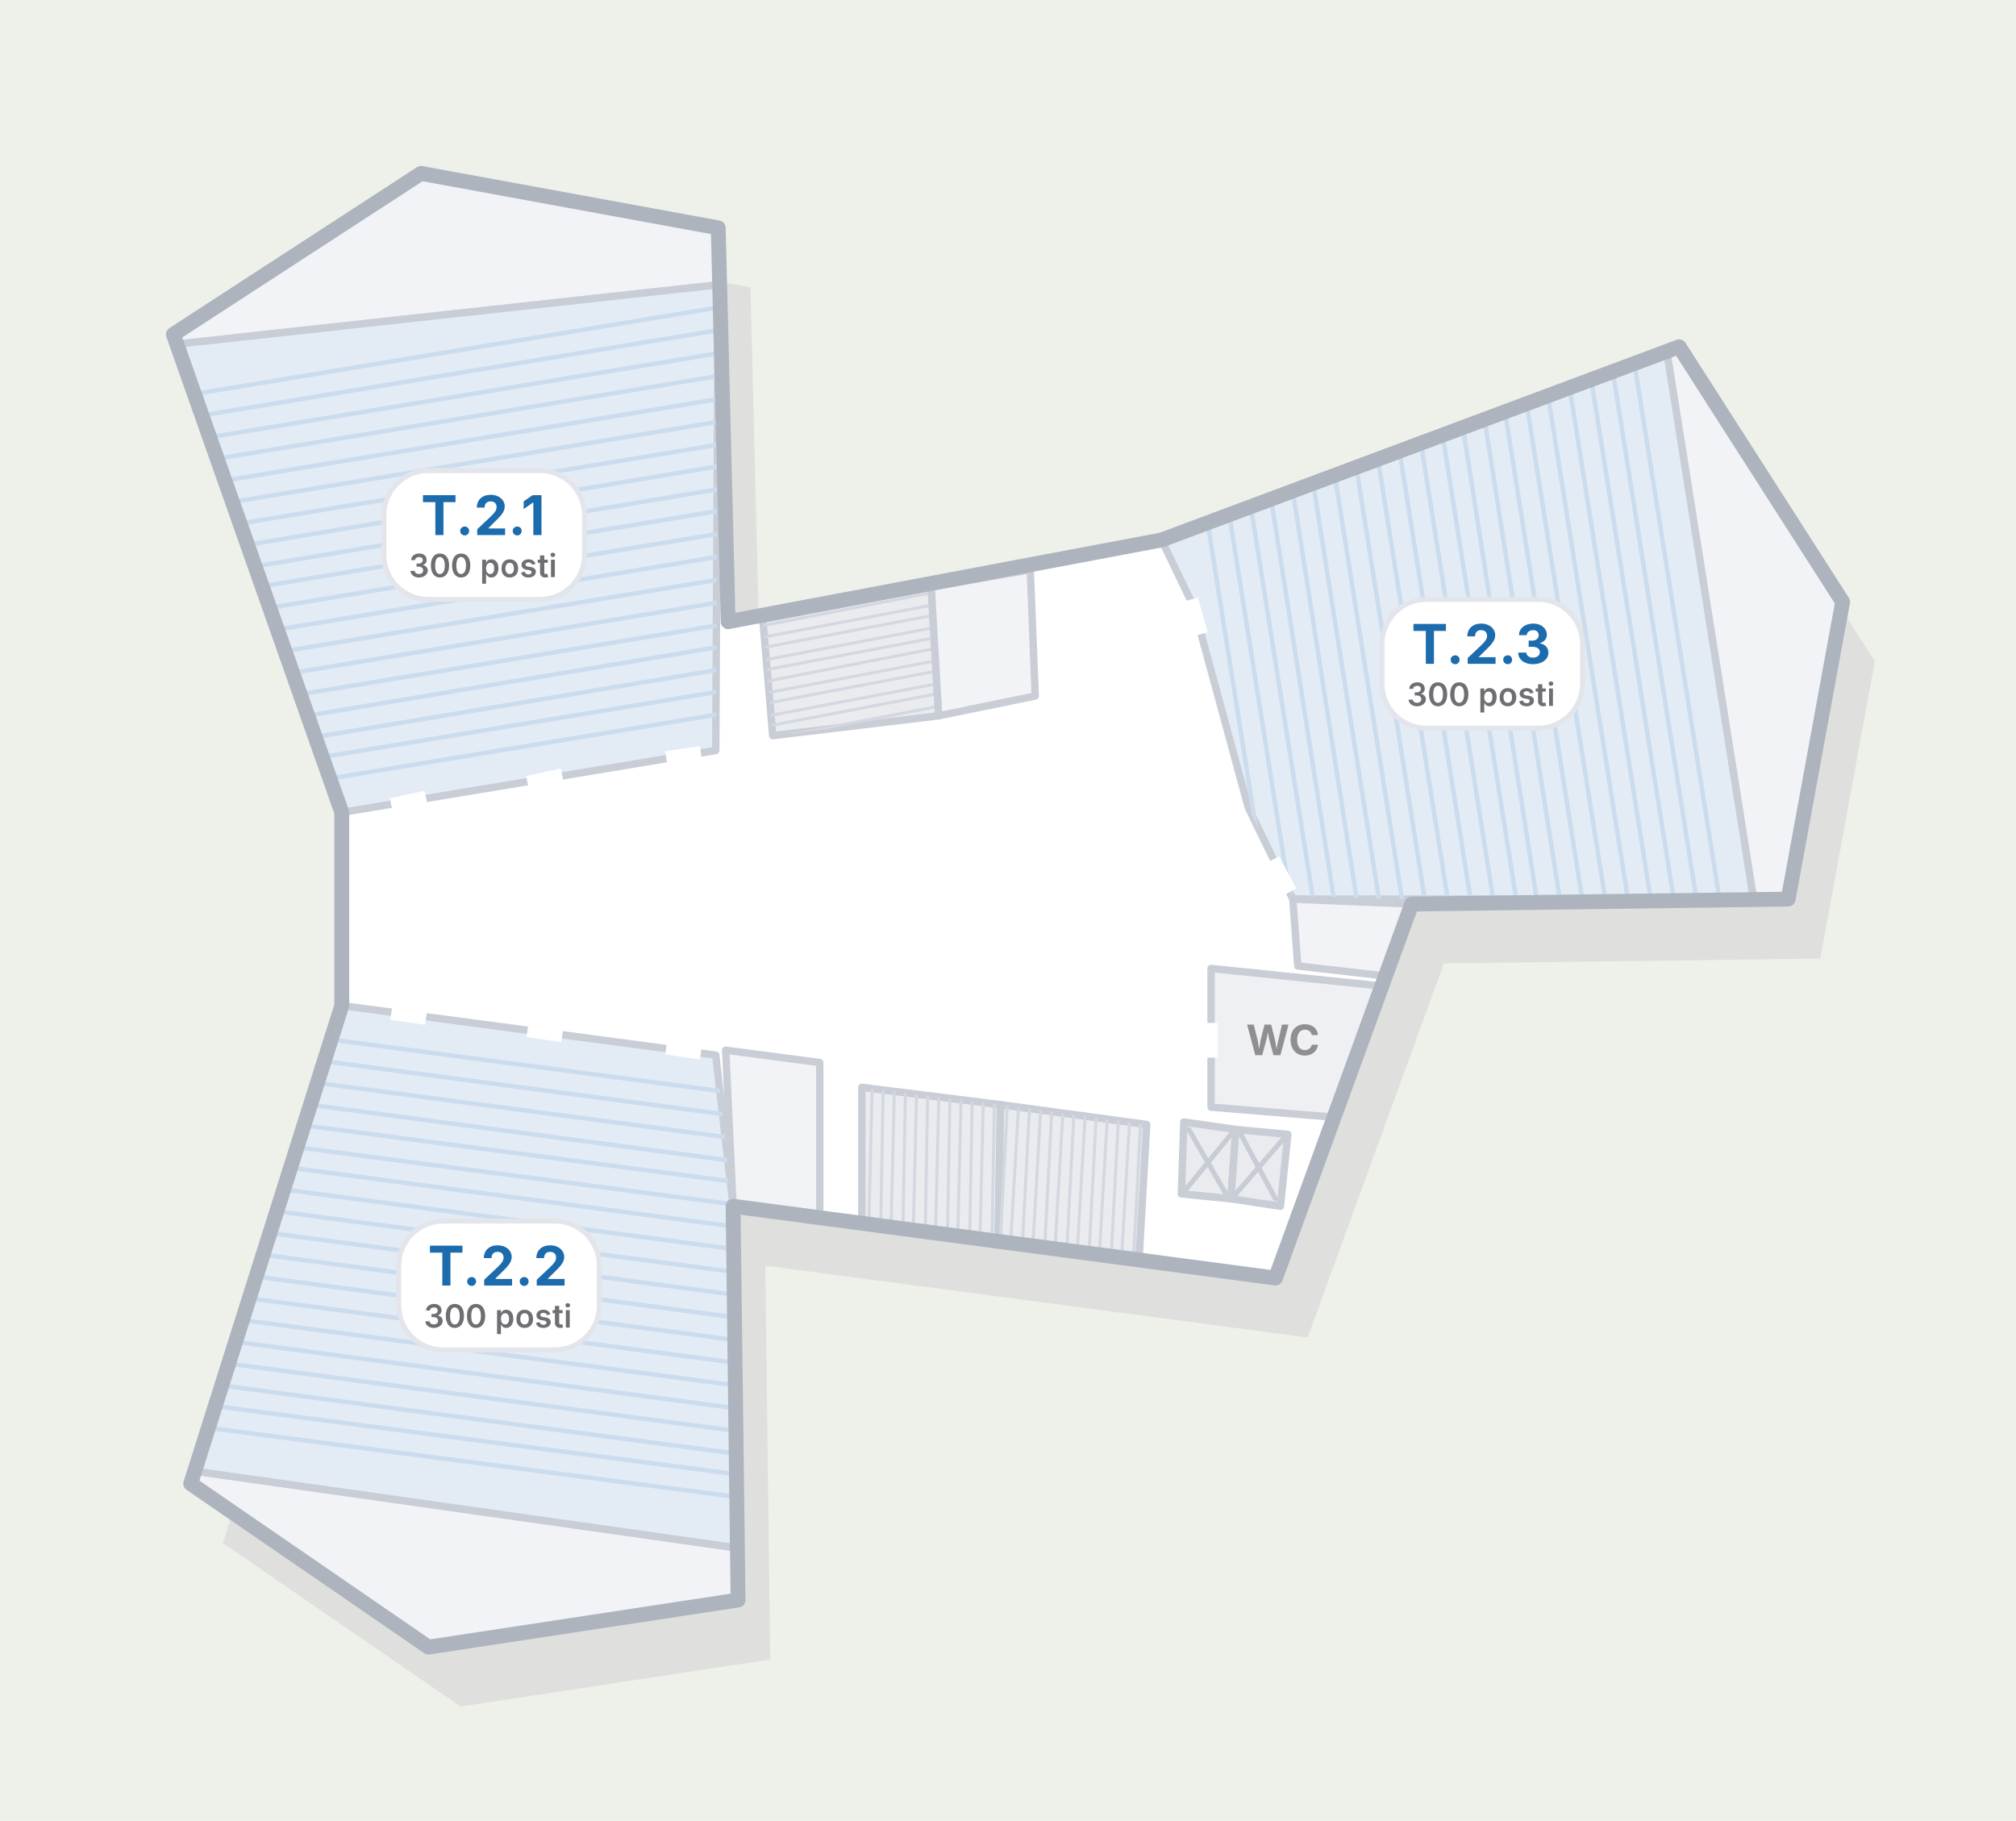
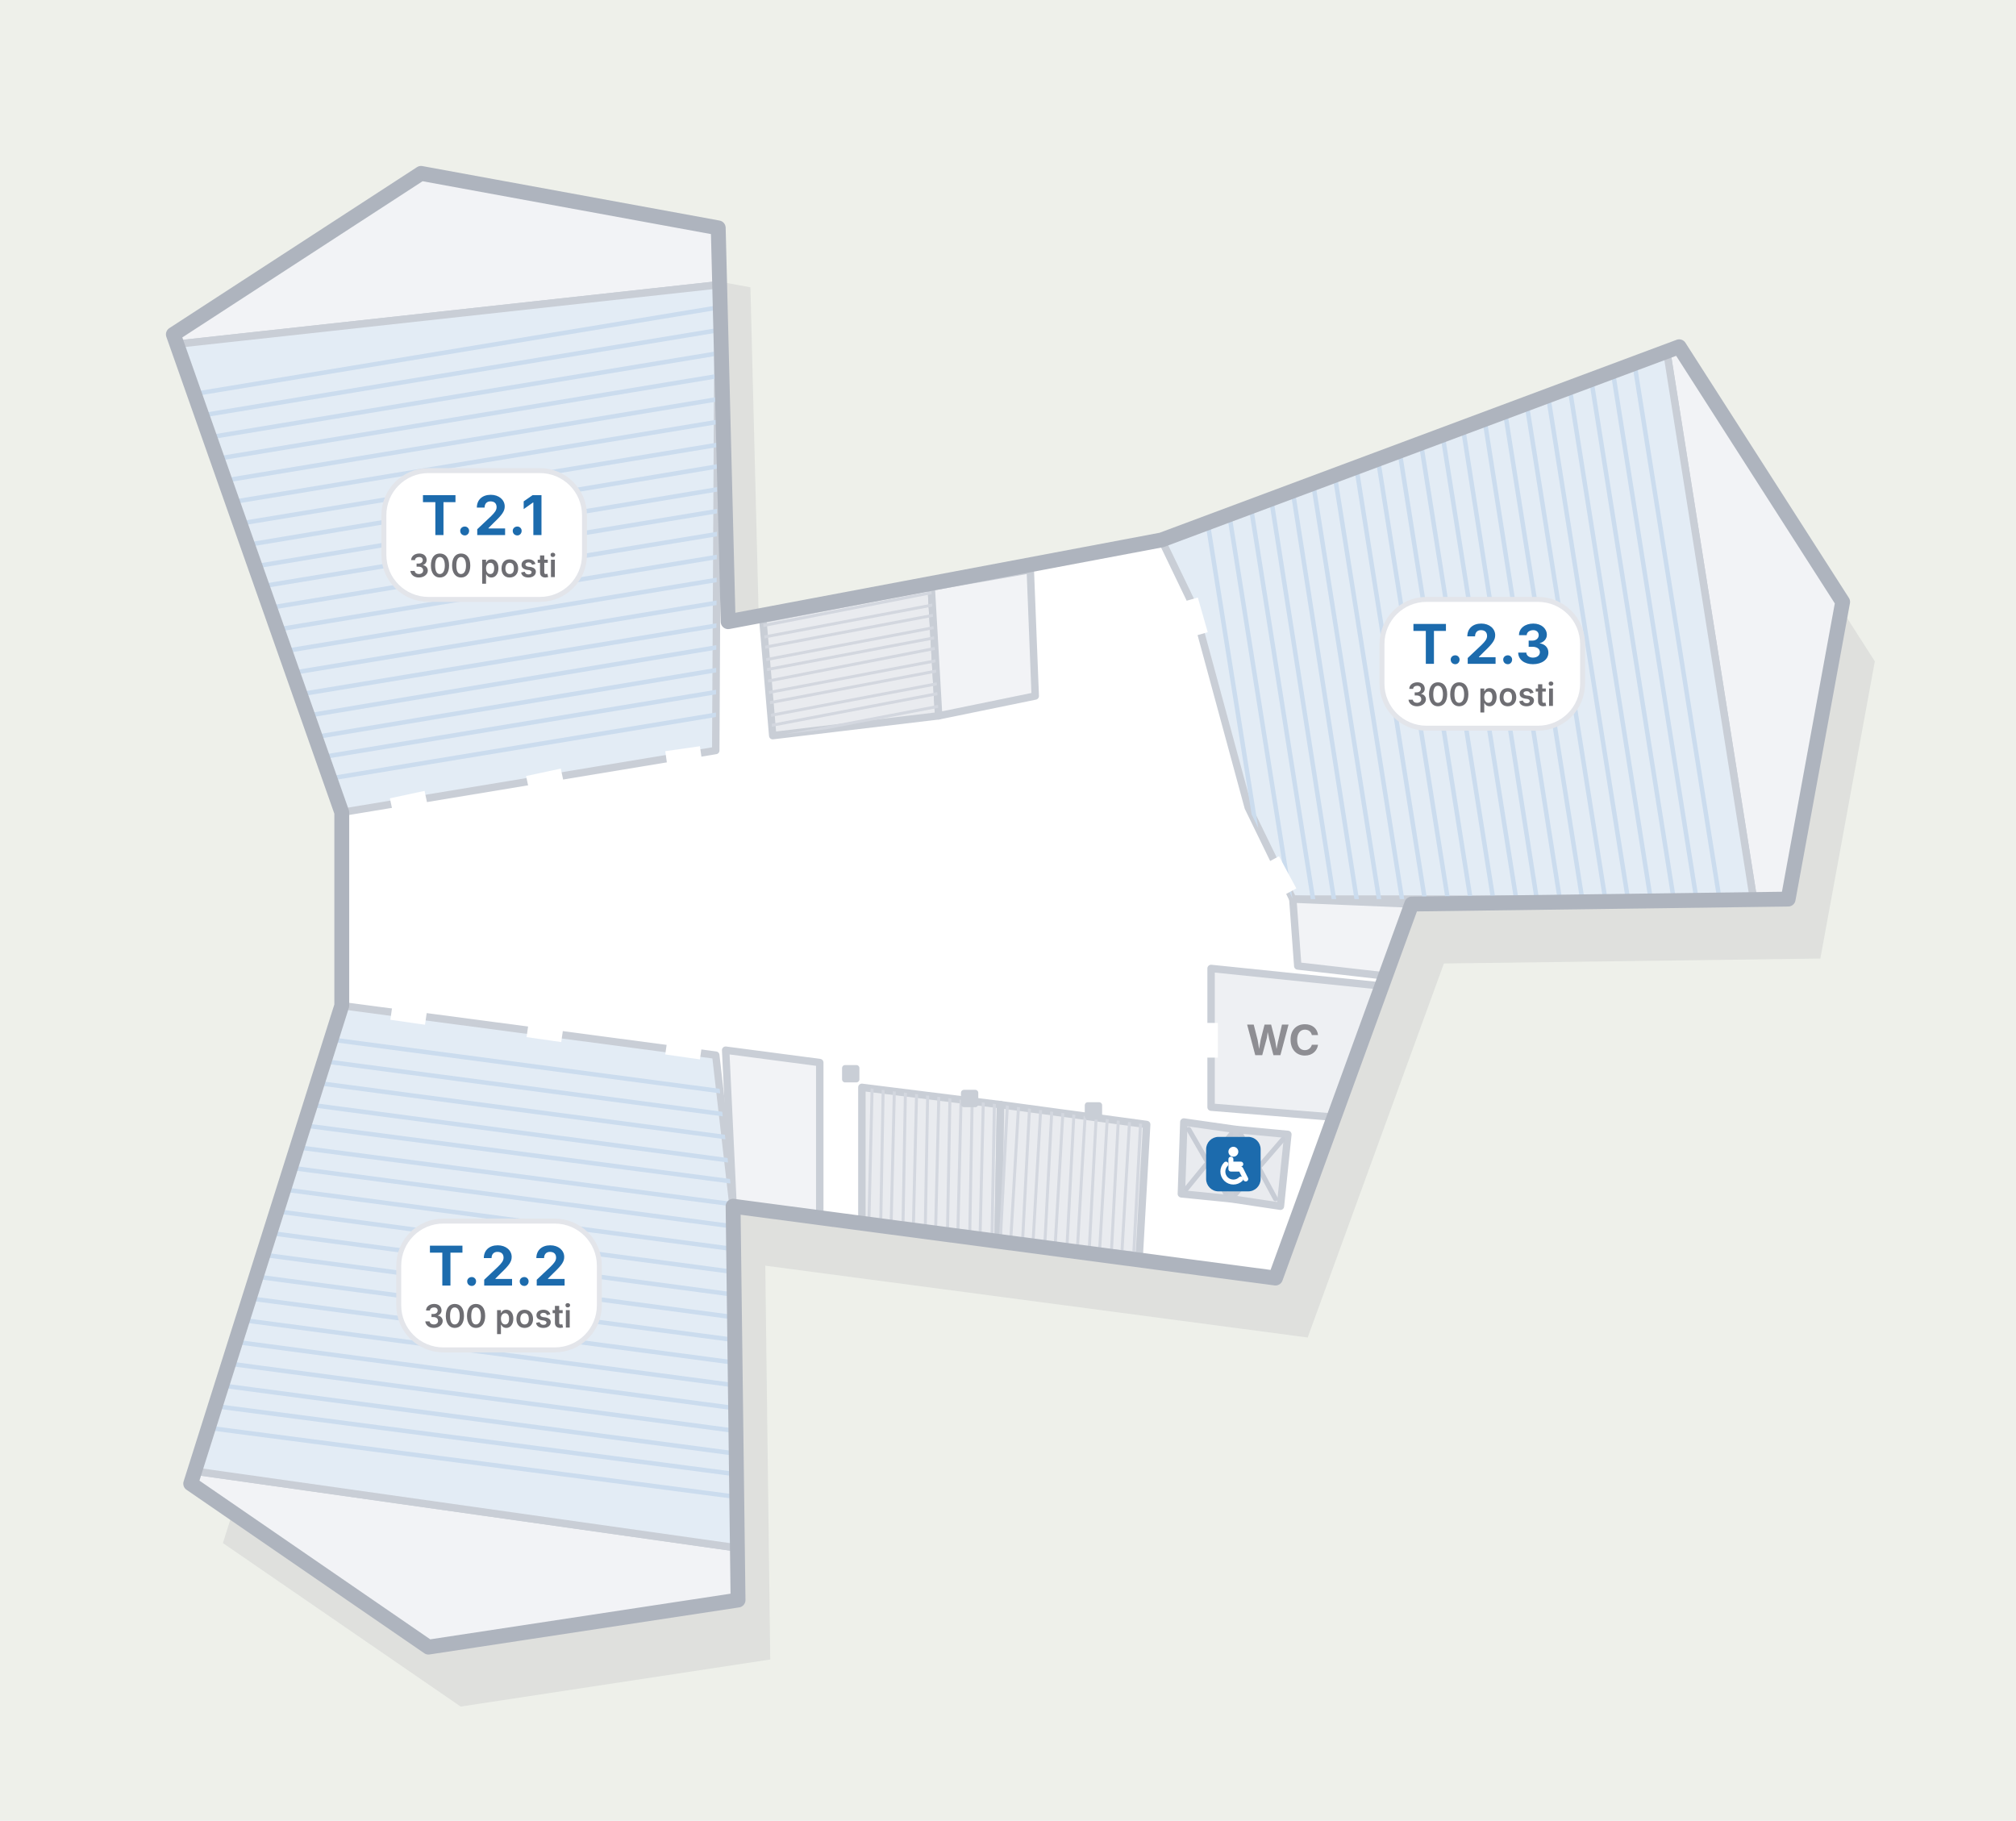
<svg xmlns="http://www.w3.org/2000/svg" viewBox="-27 -34.5 81.4 73.5" width="814" height="735">
-   <defs>
-     <clipPath id="pl-1">
-       <path d="M-19.9 -20.6L2 -23L1.9 -4.2L-13.2 -1.7Z" />
-     </clipPath>
-     <clipPath id="pl-3">
-       <path d="M-13.2 6.1L1.9 8.1L2.6 14.2L2.8 28L-19.1 24.9Z" />
-     </clipPath>
-     <clipPath id="pl-5">
-       <path d="M19.9 -12.7L40.3 -20.3L43.8 1.8L25.2 1.8L23.4 -1.9L21.2 -10Z" />
-     </clipPath>
-     <clipPath id="pl-6">
-       <path d="M3.8 -9.5L10.6 -10.8L10.9 -5.6L4.2 -4.8Z" />
-     </clipPath>
-     <clipPath id="pl-8">
-       <path d="M7.8 9.4L13.4 10.1L13.3 15.6L7.8 14.8Z" />
-     </clipPath>
-     <clipPath id="pl-9">
-       <path d="M13.4 10.1L19.3 10.9L19 16.2L13.3 15.6Z" />
-     </clipPath>
-   </defs>
-   <rect x="-27" y="-34.5" width="81.4" height="73.5" fill="#EEF0EA" />
-   <path d="M3.7 -7L3.3 -22.9L-8.7 -25.1L-18.7 -18.6L-11.9 0.7L-11.9 8.5L-18 27.8L-8.4 34.4L4.1 32.5L3.9 16.6L25.8 19.5L31.3 4.4L46.5 4.2L48.7 -7.8L42.1 -18.1L21.2 -10.3Z" fill="#4E5566" opacity="0.10" />
-   <path d="M2.4 -9.4L2 -25.3L-10 -27.5L-20 -21L-13.2 -1.7L-13.2 6.1L-19.3 25.4L-9.7 32L2.8 30.1L2.6 14.2L24.5 17.1L30 2L45.2 1.8L47.4 -10.2L40.8 -20.5L19.9 -12.7Z" fill="#FFFFFF" />
-   <g id="locali">
+   <g id="livello-fondo" data-livello="terreno">
+     <rect x="-27" y="-34.5" width="81.4" height="73.5" fill="#EEF0EA" />
+     <path d="M3.7 -7L3.3 -22.9L-8.7 -25.1L-18.7 -18.6L-11.9 0.7L-11.9 8.5L-18 27.8L-8.4 34.4L4.1 32.5L3.9 16.6L25.8 19.5L31.3 4.4L46.5 4.2L48.7 -7.8L42.1 -18.1L21.2 -10.3Z" fill="#4E5566" opacity="0.10" />
+     <path d="M2.4 -9.4L2 -25.3L-10 -27.5L-20 -21L-13.2 -1.7L-13.2 6.1L-19.3 25.4L-9.7 32L2.8 30.1L2.6 14.2L24.5 17.1L30 2L45.2 1.8L47.4 -10.2L40.8 -20.5L19.9 -12.7Z" fill="#FFFFFF" />
+   </g>
+   <g id="livello-locali" data-livello="locali">
    <g data-tipo="locale">
      <path d="M-20 -21L-10 -27.5L2 -25.3L2 -23L-19.9 -20.6Z" fill="#F2F3F6" stroke="#C9CED6" stroke-width="0.3" stroke-linejoin="round" />
    </g>
    <g id="MIA0203001006" data-sigla="T.2.1" data-tipo="aula">
      <path d="M-19.9 -20.6L2 -23L1.9 -4.2L-13.2 -1.7Z" fill="#E3ECF5" stroke="#C9CED6" stroke-width="0.3" stroke-linejoin="round" />
-       <path d="M29.5 -10.2L-26.2 -1M29.4 -11.1L-26.3 -1.9M29.2 -12L-26.5 -2.7M29.1 -12.9L-26.6 -3.6M28.9 -13.7L-26.8 -4.5M28.8 -14.6L-26.9 -5.4M28.7 -15.5L-27.1 -6.3M28.5 -16.4L-27.2 -7.2M28.4 -17.3L-27.4 -8.1M28.2 -18.2L-27.5 -9M28.1 -19.1L-27.7 -9.8M27.9 -20L-27.8 -10.7M27.8 -20.8L-28 -11.6M27.6 -21.7L-28.1 -12.5M27.5 -22.6L-28.2 -13.4M27.3 -23.5L-28.4 -14.3M27.2 -24.4L-28.5 -15.2M27 -25.3L-28.7 -16.1M26.9 -26.2L-28.8 -17" clip-path="url(#pl-1)" stroke="#CBDCEE" stroke-width="0.18" />
    </g>
    <g data-tipo="locale">
      <path d="M-19.1 24.9L2.8 28L2.8 30.1L-9.7 32L-19.3 25.4Z" fill="#F2F3F6" stroke="#C9CED6" stroke-width="0.3" stroke-linejoin="round" />
    </g>
    <g id="MIA0203001026" data-sigla="T.2.2" data-tipo="aula">
      <path d="M-13.2 6.1L1.9 8.1L2.6 14.2L2.8 28L-19.1 24.9Z" fill="#E3ECF5" stroke="#C9CED6" stroke-width="0.3" stroke-linejoin="round" />
-       <path d="M-41.3 3.8L14.5 11.2M-41.4 4.7L14.4 12.1M-41.5 5.6L14.3 13M-41.6 6.5L14.1 13.9M-41.7 7.4L14 14.7M-41.9 8.3L13.9 15.6M-42 9.1L13.8 16.5M-42.1 10L13.7 17.4M-42.2 10.9L13.5 18.3M-42.3 11.8L13.4 19.2M-42.4 12.7L13.3 20.1M-42.6 13.6L13.2 21M-42.7 14.5L13.1 21.9M-42.8 15.4L13 22.8M-42.9 16.3L12.8 23.7M-43 17.2L12.7 24.6M-43.2 18.1L12.6 25.5M-43.3 19L12.5 26.3M-43.4 19.9L12.4 27.2" clip-path="url(#pl-3)" stroke="#CBDCEE" stroke-width="0.18" />
    </g>
    <g data-tipo="locale">
      <path d="M40.3 -20.3L40.8 -20.5L47.4 -10.2L45.2 1.8L43.8 1.8Z" fill="#F2F3F6" stroke="#C9CED6" stroke-width="0.3" stroke-linejoin="round" />
    </g>
    <g id="MIA0203001013" data-sigla="T.2.3" data-tipo="aula">
      <path d="M19.9 -12.7L40.3 -20.3L43.8 1.8L25.2 1.8L23.4 -1.9L21.2 -10Z" fill="#E3ECF5" stroke="#C9CED6" stroke-width="0.3" stroke-linejoin="round" />
-       <path d="M34.6 -47.5L43.3 7.3M33.7 -47.4L42.4 7.5M32.8 -47.2L41.5 7.6M31.9 -47.1L40.6 7.8M31 -46.9L39.7 7.9M30.1 -46.8L38.8 8M29.2 -46.7L37.9 8.2M28.4 -46.5L37 8.3M27.5 -46.4L36.1 8.5M26.6 -46.2L35.3 8.6M25.7 -46.1L34.4 8.8M24.8 -46L33.5 8.9M23.9 -45.8L32.6 9M23 -45.7L31.7 9.2M22.1 -45.5L30.8 9.3M21.2 -45.4L29.9 9.5M20.4 -45.3L29 9.6M19.5 -45.1L28.1 9.7M18.6 -45L27.3 9.9M17.7 -44.8L26.4 10M16.8 -44.7L25.5 10.2" clip-path="url(#pl-5)" stroke="#CBDCEE" stroke-width="0.18" />
    </g>
    <g data-tipo="scale">
      <path d="M3.8 -9.5L10.6 -10.8L10.9 -5.6L4.2 -4.8Z" fill="#E9EBEF" stroke="#C9CED6" stroke-width="0.3" stroke-linejoin="round" />
-       <path d="M-5.1 -7.5L12.8 -11M-5 -7.1L12.9 -10.5M-4.9 -6.7L13 -10.1M-4.8 -6.2L13 -9.6M-4.8 -5.8L13.1 -9.2M-4.7 -5.3L13.2 -8.8M-4.6 -4.9L13.3 -8.3M-4.5 -4.5L13.4 -7.9M-4.4 -4L13.5 -7.4M-4.3 -3.6L13.5 -7M-4.2 -3.1L13.6 -6.5" clip-path="url(#pl-6)" stroke="#D3D7DF" stroke-width="0.12" />
    </g>
    <g data-tipo="locale">
      <path d="M10.6 -10.8L14.6 -11.5L14.8 -6.4L10.9 -5.6Z" fill="#F2F3F6" stroke="#C9CED6" stroke-width="0.3" stroke-linejoin="round" />
    </g>
    <g data-tipo="scale">
      <path d="M7.8 9.4L13.4 10.1L13.3 15.6L7.8 14.8Z" fill="#E9EBEF" stroke="#C9CED6" stroke-width="0.3" stroke-linejoin="round" />
-       <path d="M13.3 1.8L13 18.4M12.9 1.8L12.5 18.4M12.4 1.8L12.1 18.4M12 1.8L11.6 18.4M11.5 1.8L11.2 18.4M11.1 1.7L10.7 18.4M10.6 1.7L10.3 18.4M10.2 1.7L9.8 18.3M9.7 1.7L9.4 18.3M9.3 1.7L8.9 18.3M8.8 1.7L8.5 18.3M8.4 1.7L8 18.3" clip-path="url(#pl-8)" stroke="#D3D7DF" stroke-width="0.12" />
    </g>
    <g data-tipo="scale">
      <path d="M13.4 10.1L19.3 10.9L19 16.2L13.3 15.6Z" fill="#E9EBEF" stroke="#C9CED6" stroke-width="0.3" stroke-linejoin="round" />
-       <path d="M19.5 2.3L18.6 19.5M19.1 2.3L18.1 19.5M18.6 2.2L17.7 19.4M18.2 2.2L17.2 19.4M17.7 2.2L16.8 19.4M17.3 2.2L16.3 19.4M16.8 2.1L15.9 19.3M16.4 2.1L15.4 19.3M15.9 2.1L15 19.3M15.5 2L14.5 19.3M15 2L14.1 19.2M14.6 2L13.6 19.2M14.1 2L13.2 19.2" clip-path="url(#pl-9)" stroke="#D3D7DF" stroke-width="0.12" />
    </g>
    <g data-tipo="ascensore">
      <path d="M20.8 10.8L22.9 11.1L22.7 13.9L20.7 13.7Z" fill="#E9EBEF" stroke="#C9CED6" stroke-width="0.3" stroke-linejoin="round" />
-       <path d="M21 11.1L22.5 13.7M22.7 11.3L20.9 13.5" stroke="#C7CCD5" stroke-width="0.2" stroke-linecap="round" />
    </g>
    <g data-tipo="ascensore">
      <path d="M22.9 11.1L25 11.3L24.7 14.2L22.7 13.9Z" fill="#E9EBEF" stroke="#C9CED6" stroke-width="0.3" stroke-linejoin="round" />
-       <path d="M23.1 11.3L24.5 13.9M24.8 11.5L22.9 13.7" stroke="#C7CCD5" stroke-width="0.2" stroke-linecap="round" />
    </g>
    <g data-tipo="locale">
      <path d="M2.3 7.9L6.1 8.4L6.1 14.7L2.6 14.2Z" fill="#F2F3F6" stroke="#C9CED6" stroke-width="0.3" stroke-linejoin="round" />
    </g>
    <g data-tipo="locale">
      <path d="M25.2 1.8L30 2L28.9 4.9L25.4 4.5Z" fill="#F2F3F6" stroke="#C9CED6" stroke-width="0.3" stroke-linejoin="round" />
    </g>
    <g data-tipo="wc">
      <path d="M21.9 4.6L28.7 5.3L26.8 10.6L21.9 10.2Z" fill="#EEF0F3" stroke="#C9CED6" stroke-width="0.3" stroke-linejoin="round" />
    </g>
  </g>
-   <path id="porte" d="M-9.8 -2.3L-11.2 -2M-4.3 -3.2L-5.7 -2.9M1.3 -4.1L-0.1 -3.9M-11.2 6.4L-9.8 6.6M-5.7 7.1L-4.3 7.3M-0.1 7.8L1.3 8M21.5 -8.9L21.1 -10.3M25.1 1.5L24.4 0.2M21.9 8.2L21.9 6.8" stroke="#FFFFFF" stroke-width="0.55" />
-   <path id="muro" d="M2.4 -9.4L2 -25.3L-10 -27.5L-20 -21L-13.2 -1.7L-13.2 6.1L-19.3 25.4L-9.7 32L2.8 30.1L2.6 14.2L24.5 17.1L30 2L45.2 1.8L47.4 -10.2L40.8 -20.5L19.9 -12.7Z" fill="none" stroke="#AEB4BE" stroke-width="0.6" stroke-linejoin="round" />
-   <g id="ingressi">
+   <g id="livello-gradoni" data-livello="gradoni">
+     <defs>
+       <clipPath id="gr-1">
+         <path d="M-19.9 -20.6L2 -23L1.9 -4.2L-13.2 -1.7Z" />
+       </clipPath>
+       <clipPath id="gr-3">
+         <path d="M-13.2 6.1L1.9 8.1L2.6 14.2L2.8 28L-19.1 24.9Z" />
+       </clipPath>
+       <clipPath id="gr-5">
+         <path d="M19.9 -12.7L40.3 -20.3L43.8 1.8L25.2 1.8L23.4 -1.9L21.2 -10Z" />
+       </clipPath>
+     </defs>
+     <path d="M29.5 -10.2L-26.2 -1M29.4 -11.1L-26.3 -1.9M29.2 -12L-26.5 -2.7M29.1 -12.9L-26.6 -3.6M28.9 -13.7L-26.8 -4.5M28.8 -14.6L-26.9 -5.4M28.7 -15.5L-27.1 -6.3M28.5 -16.4L-27.2 -7.2M28.4 -17.3L-27.4 -8.1M28.2 -18.2L-27.5 -9M28.1 -19.1L-27.7 -9.8M27.9 -20L-27.8 -10.7M27.8 -20.8L-28 -11.6M27.6 -21.7L-28.1 -12.5M27.5 -22.6L-28.2 -13.4M27.3 -23.5L-28.4 -14.3M27.2 -24.4L-28.5 -15.2M27 -25.3L-28.7 -16.1M26.9 -26.2L-28.8 -17" clip-path="url(#gr-1)" stroke="#CBDCEE" stroke-width="0.18" />
+     <path d="M-41.3 3.8L14.5 11.2M-41.4 4.7L14.4 12.1M-41.5 5.6L14.3 13M-41.6 6.5L14.1 13.9M-41.7 7.4L14 14.7M-41.9 8.3L13.9 15.6M-42 9.1L13.8 16.5M-42.1 10L13.7 17.4M-42.2 10.9L13.5 18.3M-42.3 11.8L13.4 19.2M-42.4 12.7L13.3 20.1M-42.6 13.6L13.2 21M-42.7 14.5L13.1 21.9M-42.8 15.4L13 22.8M-42.9 16.3L12.8 23.7M-43 17.2L12.7 24.6M-43.2 18.1L12.6 25.5M-43.3 19L12.5 26.3M-43.4 19.9L12.4 27.2" clip-path="url(#gr-3)" stroke="#CBDCEE" stroke-width="0.18" />
+     <path d="M34.6 -47.5L43.3 7.3M33.7 -47.4L42.4 7.5M32.8 -47.2L41.5 7.6M31.9 -47.1L40.6 7.8M31 -46.9L39.7 7.9M30.1 -46.8L38.8 8M29.2 -46.7L37.9 8.2M28.4 -46.5L37 8.3M27.5 -46.4L36.1 8.5M26.6 -46.2L35.3 8.6M25.7 -46.1L34.4 8.8M24.8 -46L33.5 8.9M23.9 -45.8L32.6 9M23 -45.7L31.7 9.2M22.1 -45.5L30.8 9.3M21.2 -45.4L29.9 9.5M20.4 -45.3L29 9.6M19.5 -45.1L28.1 9.7M18.6 -45L27.3 9.9M17.7 -44.8L26.4 10M16.8 -44.7L25.5 10.2" clip-path="url(#gr-5)" stroke="#CBDCEE" stroke-width="0.18" />
+   </g>
+   <g id="livello-gradini" data-livello="gradini">
+     <defs>
+       <clipPath id="gd-6">
+         <path d="M3.8 -9.5L10.6 -10.8L10.9 -5.6L4.2 -4.8Z" />
+       </clipPath>
+       <clipPath id="gd-8">
+         <path d="M7.8 9.4L13.4 10.1L13.3 15.6L7.8 14.8Z" />
+       </clipPath>
+       <clipPath id="gd-9">
+         <path d="M13.4 10.1L19.3 10.9L19 16.2L13.3 15.6Z" />
+       </clipPath>
+     </defs>
+     <path d="M-5.1 -7.5L12.8 -11M-5 -7.1L12.9 -10.5M-4.9 -6.7L13 -10.1M-4.8 -6.2L13 -9.6M-4.8 -5.8L13.1 -9.2M-4.7 -5.3L13.2 -8.8M-4.6 -4.9L13.3 -8.3M-4.5 -4.5L13.4 -7.9M-4.4 -4L13.5 -7.4M-4.3 -3.6L13.5 -7M-4.2 -3.1L13.6 -6.5" clip-path="url(#gd-6)" stroke="#D3D7DF" stroke-width="0.12" />
+     <path d="M13.3 1.8L13 18.4M12.9 1.8L12.5 18.4M12.4 1.8L12.1 18.4M12 1.8L11.6 18.4M11.5 1.8L11.2 18.4M11.1 1.7L10.7 18.4M10.6 1.7L10.3 18.4M10.2 1.7L9.8 18.3M9.7 1.7L9.4 18.3M9.3 1.7L8.9 18.3M8.8 1.7L8.5 18.3M8.4 1.7L8 18.3" clip-path="url(#gd-8)" stroke="#D3D7DF" stroke-width="0.12" />
+     <path d="M19.5 2.3L18.6 19.5M19.1 2.3L18.1 19.5M18.6 2.2L17.7 19.4M18.2 2.2L17.2 19.4M17.7 2.2L16.8 19.4M17.3 2.2L16.3 19.4M16.8 2.1L15.9 19.3M16.4 2.1L15.4 19.3M15.9 2.1L15 19.3M15.5 2L14.5 19.3M15 2L14.1 19.2M14.6 2L13.6 19.2M14.1 2L13.2 19.2" clip-path="url(#gd-9)" stroke="#D3D7DF" stroke-width="0.12" />
+   </g>
+   <g id="livello-ascensori" data-livello="ascensori">
+     <path d="M21 11.1L22.5 13.7M22.7 11.3L20.9 13.5" stroke="#C7CCD5" stroke-width="0.2" stroke-linecap="round" />
+     <path d="M23.1 11.3L24.5 13.9M24.8 11.5L22.9 13.7" stroke="#C7CCD5" stroke-width="0.2" stroke-linecap="round" />
+   </g>
+   <g id="livello-pilastri" data-livello="pilastri">
+     <rect x="16.8" y="10" width="0.7" height="0.7" rx="0.12" fill="#C9CED6" />
+     <rect x="7" y="8.5" width="0.7" height="0.7" rx="0.12" fill="#C9CED6" />
+     <rect x="11.8" y="9.5" width="0.7" height="0.7" rx="0.12" fill="#C9CED6" />
+   </g>
+   <g id="livello-porte" data-livello="porte">
+     <path d="M-9.8 -2.3L-11.2 -2M-4.3 -3.2L-5.7 -2.9M1.3 -4.1L-0.1 -3.9M-11.2 6.4L-9.8 6.6M-5.7 7.1L-4.3 7.3M-0.1 7.8L1.3 8M21.5 -8.9L21.1 -10.3M25.1 1.5L24.4 0.2M21.9 8.2L21.9 6.8" stroke="#FFFFFF" stroke-width="0.55" />
+   </g>
+   <g id="livello-muri" data-livello="muri">
+     <path d="M2.4 -9.4L2 -25.3L-10 -27.5L-20 -21L-13.2 -1.7L-13.2 6.1L-19.3 25.4L-9.7 32L2.8 30.1L2.6 14.2L24.5 17.1L30 2L45.2 1.8L47.4 -10.2L40.8 -20.5L19.9 -12.7Z" fill="none" stroke="#AEB4BE" stroke-width="0.6" stroke-linejoin="round" />
+   </g>
+   <g id="livello-ingressi" data-livello="ingressi">
</g>
-   <g id="etichette">
+   <g id="livello-accessibilita" data-livello="accessibilita">
+     <rect x="21.7" y="11.4" width="2.2" height="2.2" rx="0.5" fill="#1C6BAD" />
+     <circle cx="22.8" cy="12" r="0.2" fill="#FFFFFF" />
+     <path d="M22.7 12.3L22.7 12.7L23.1 12.7L23.3 13.1M22.7 12.5L23.1 12.5" fill="none" stroke="#FFFFFF" stroke-width="0.2" stroke-linecap="round" stroke-linejoin="round" />
+     <path d="M22.5 12.5A0.4 0.4 0 1 0 23.1 13.1" fill="none" stroke="#FFFFFF" stroke-width="0.2" stroke-linecap="round" />
+   </g>
+   <g id="livello-acqua" data-livello="acqua">
+ </g>
+   <g id="livello-etichette" data-livello="etichette">
    <g id="MIA0203001006-etichetta">
      <rect x="-11.5" y="-15.5" width="8.1" height="5.2" rx="1.8" fill="#FFFFFF" stroke="#E3E5EA" stroke-width="0.2" />
      <text x="-7.5" y="-12.9" font-size="2.2" font-weight="700" text-anchor="middle" fill="#1C6BAD" font-family="-apple-system, system-ui, sans-serif">T.2.1</text>
      <text x="-7.5" y="-11.2" font-size="1.3" font-weight="600" text-anchor="middle" fill="#6E6E73" font-family="-apple-system, system-ui, sans-serif">300 posti</text>
    </g>
    <g id="MIA0203001026-etichetta">
      <rect x="-10.9" y="14.8" width="8.1" height="5.2" rx="1.8" fill="#FFFFFF" stroke="#E3E5EA" stroke-width="0.2" />
      <text x="-6.9" y="17.4" font-size="2.2" font-weight="700" text-anchor="middle" fill="#1C6BAD" font-family="-apple-system, system-ui, sans-serif">T.2.2</text>
      <text x="-6.9" y="19.1" font-size="1.3" font-weight="600" text-anchor="middle" fill="#6E6E73" font-family="-apple-system, system-ui, sans-serif">300 posti</text>
    </g>
    <g id="MIA0203001013-etichetta">
      <rect x="28.8" y="-10.3" width="8.1" height="5.2" rx="1.8" fill="#FFFFFF" stroke="#E3E5EA" stroke-width="0.2" />
      <text x="32.8" y="-7.7" font-size="2.2" font-weight="700" text-anchor="middle" fill="#1C6BAD" font-family="-apple-system, system-ui, sans-serif">T.2.3</text>
      <text x="32.8" y="-6" font-size="1.3" font-weight="600" text-anchor="middle" fill="#6E6E73" font-family="-apple-system, system-ui, sans-serif">300 posti</text>
    </g>
    <text x="24.8" y="8.1" font-size="1.7" font-weight="700" text-anchor="middle" fill="#8E8E93" font-family="-apple-system, system-ui, sans-serif">WC</text>
  </g>
</svg>
